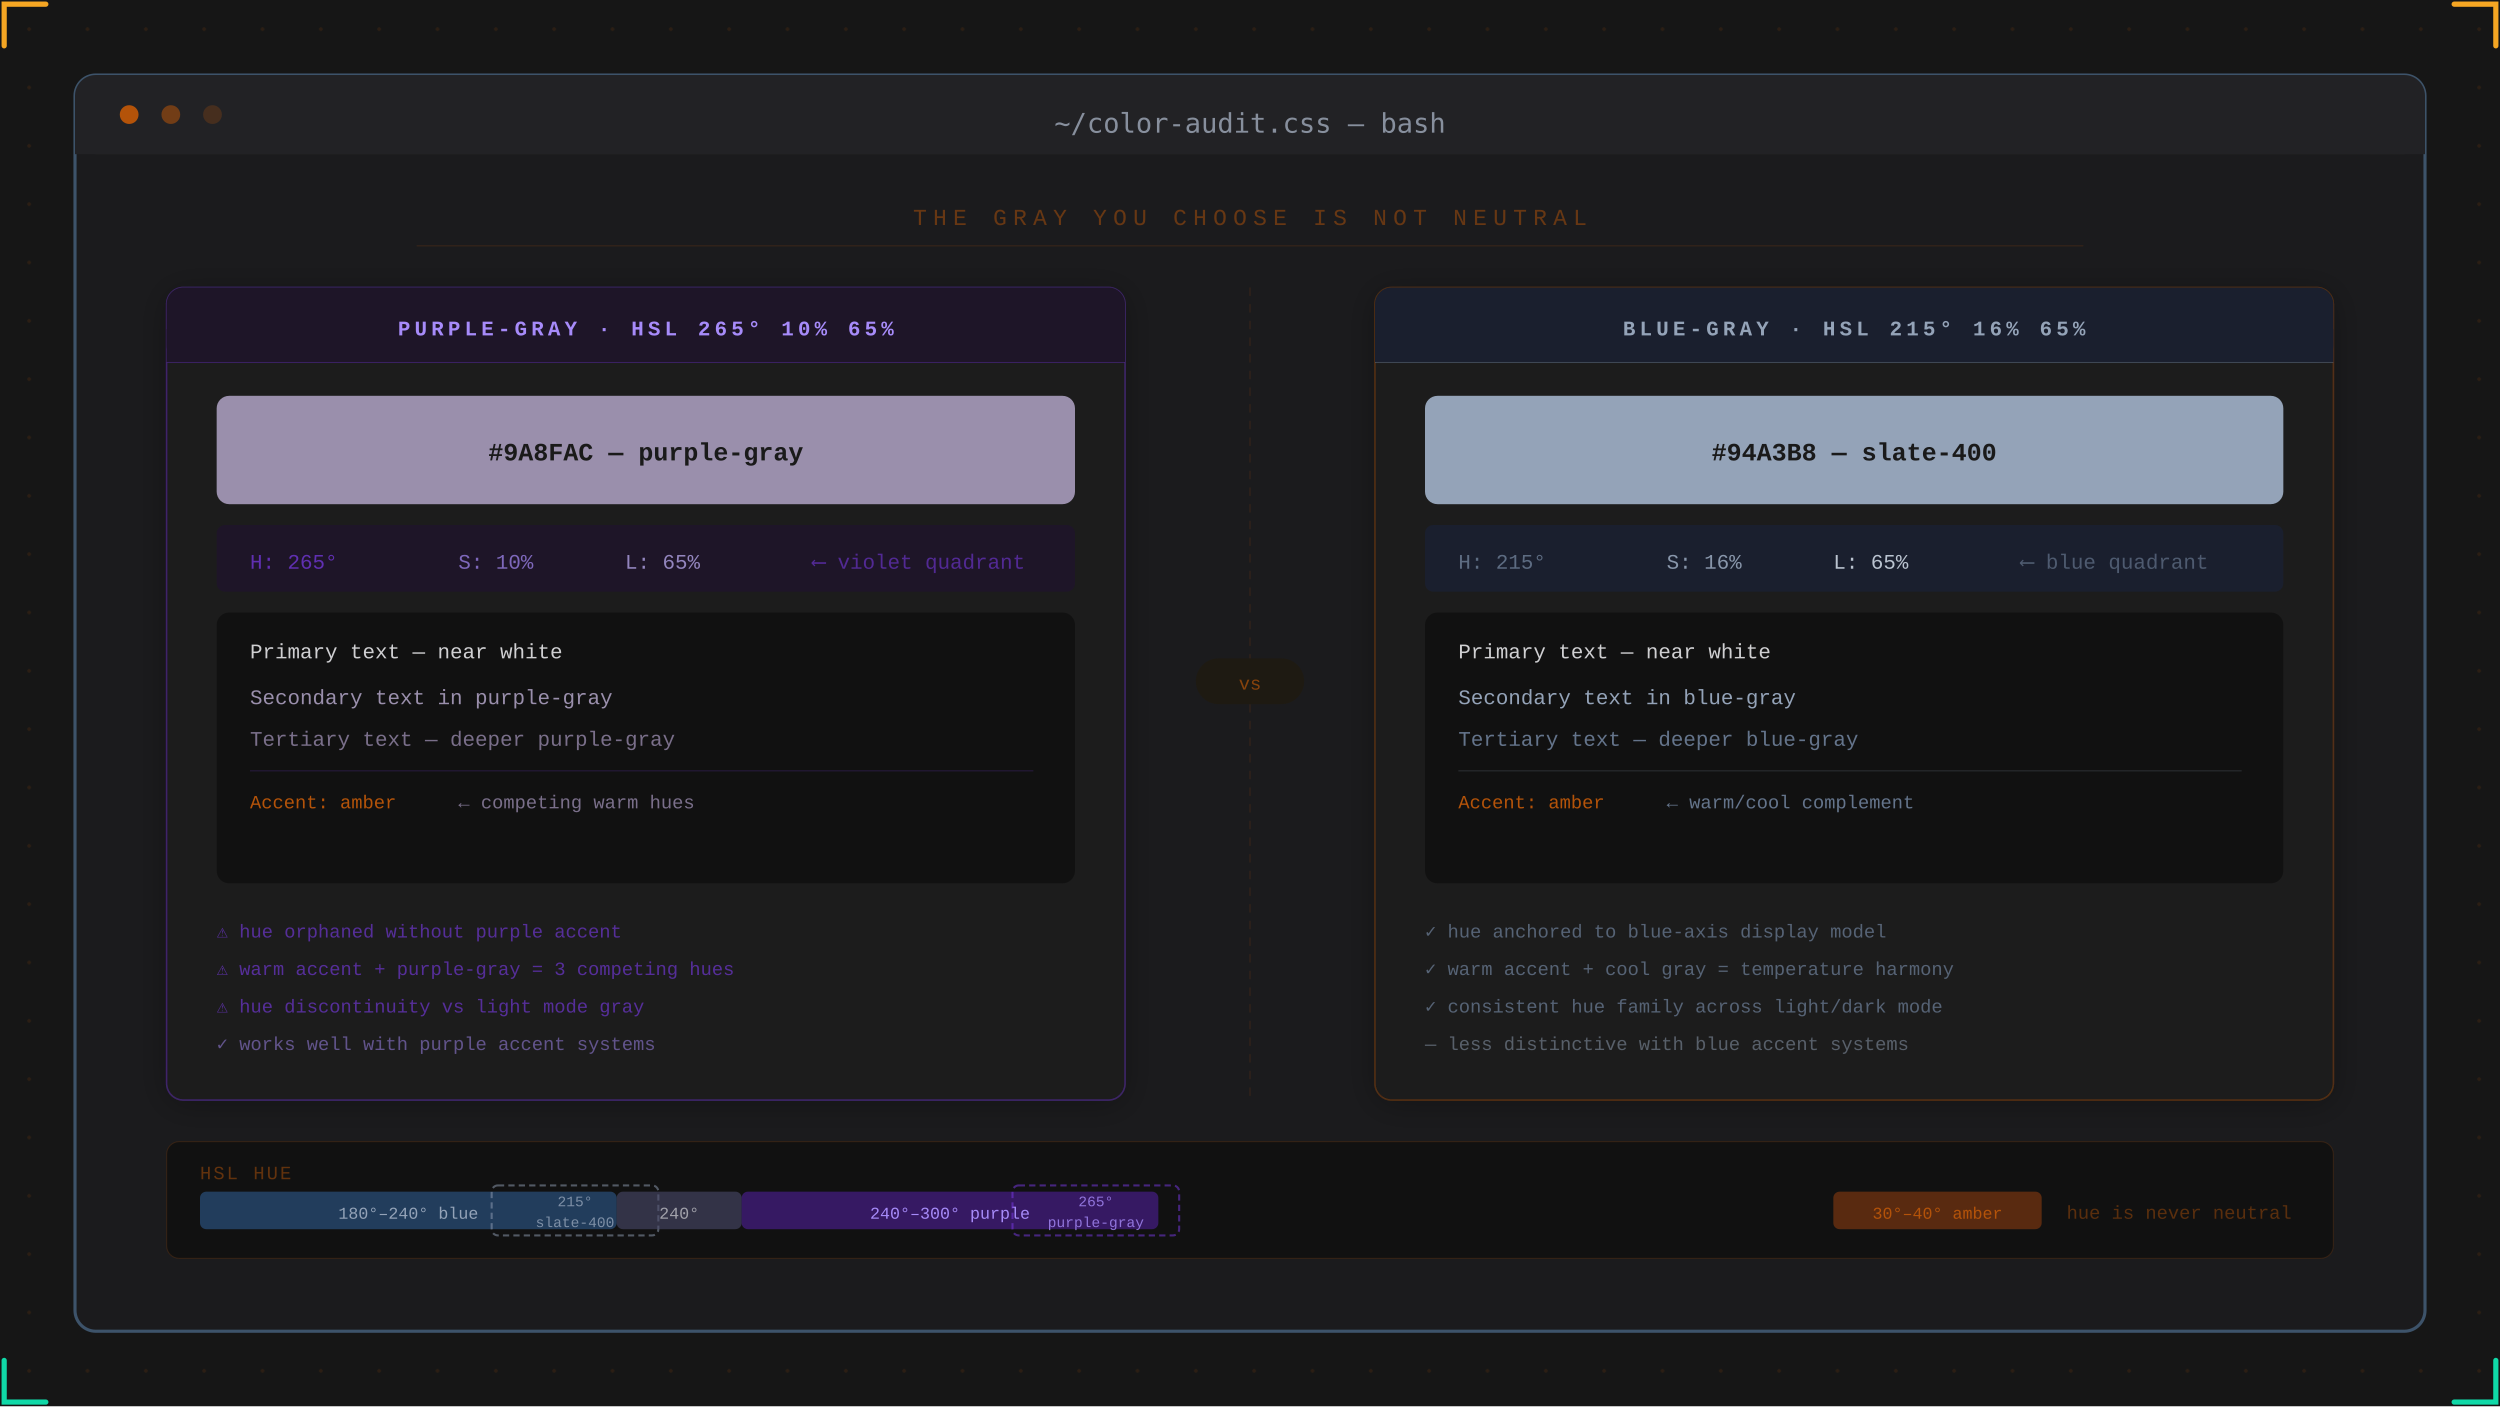
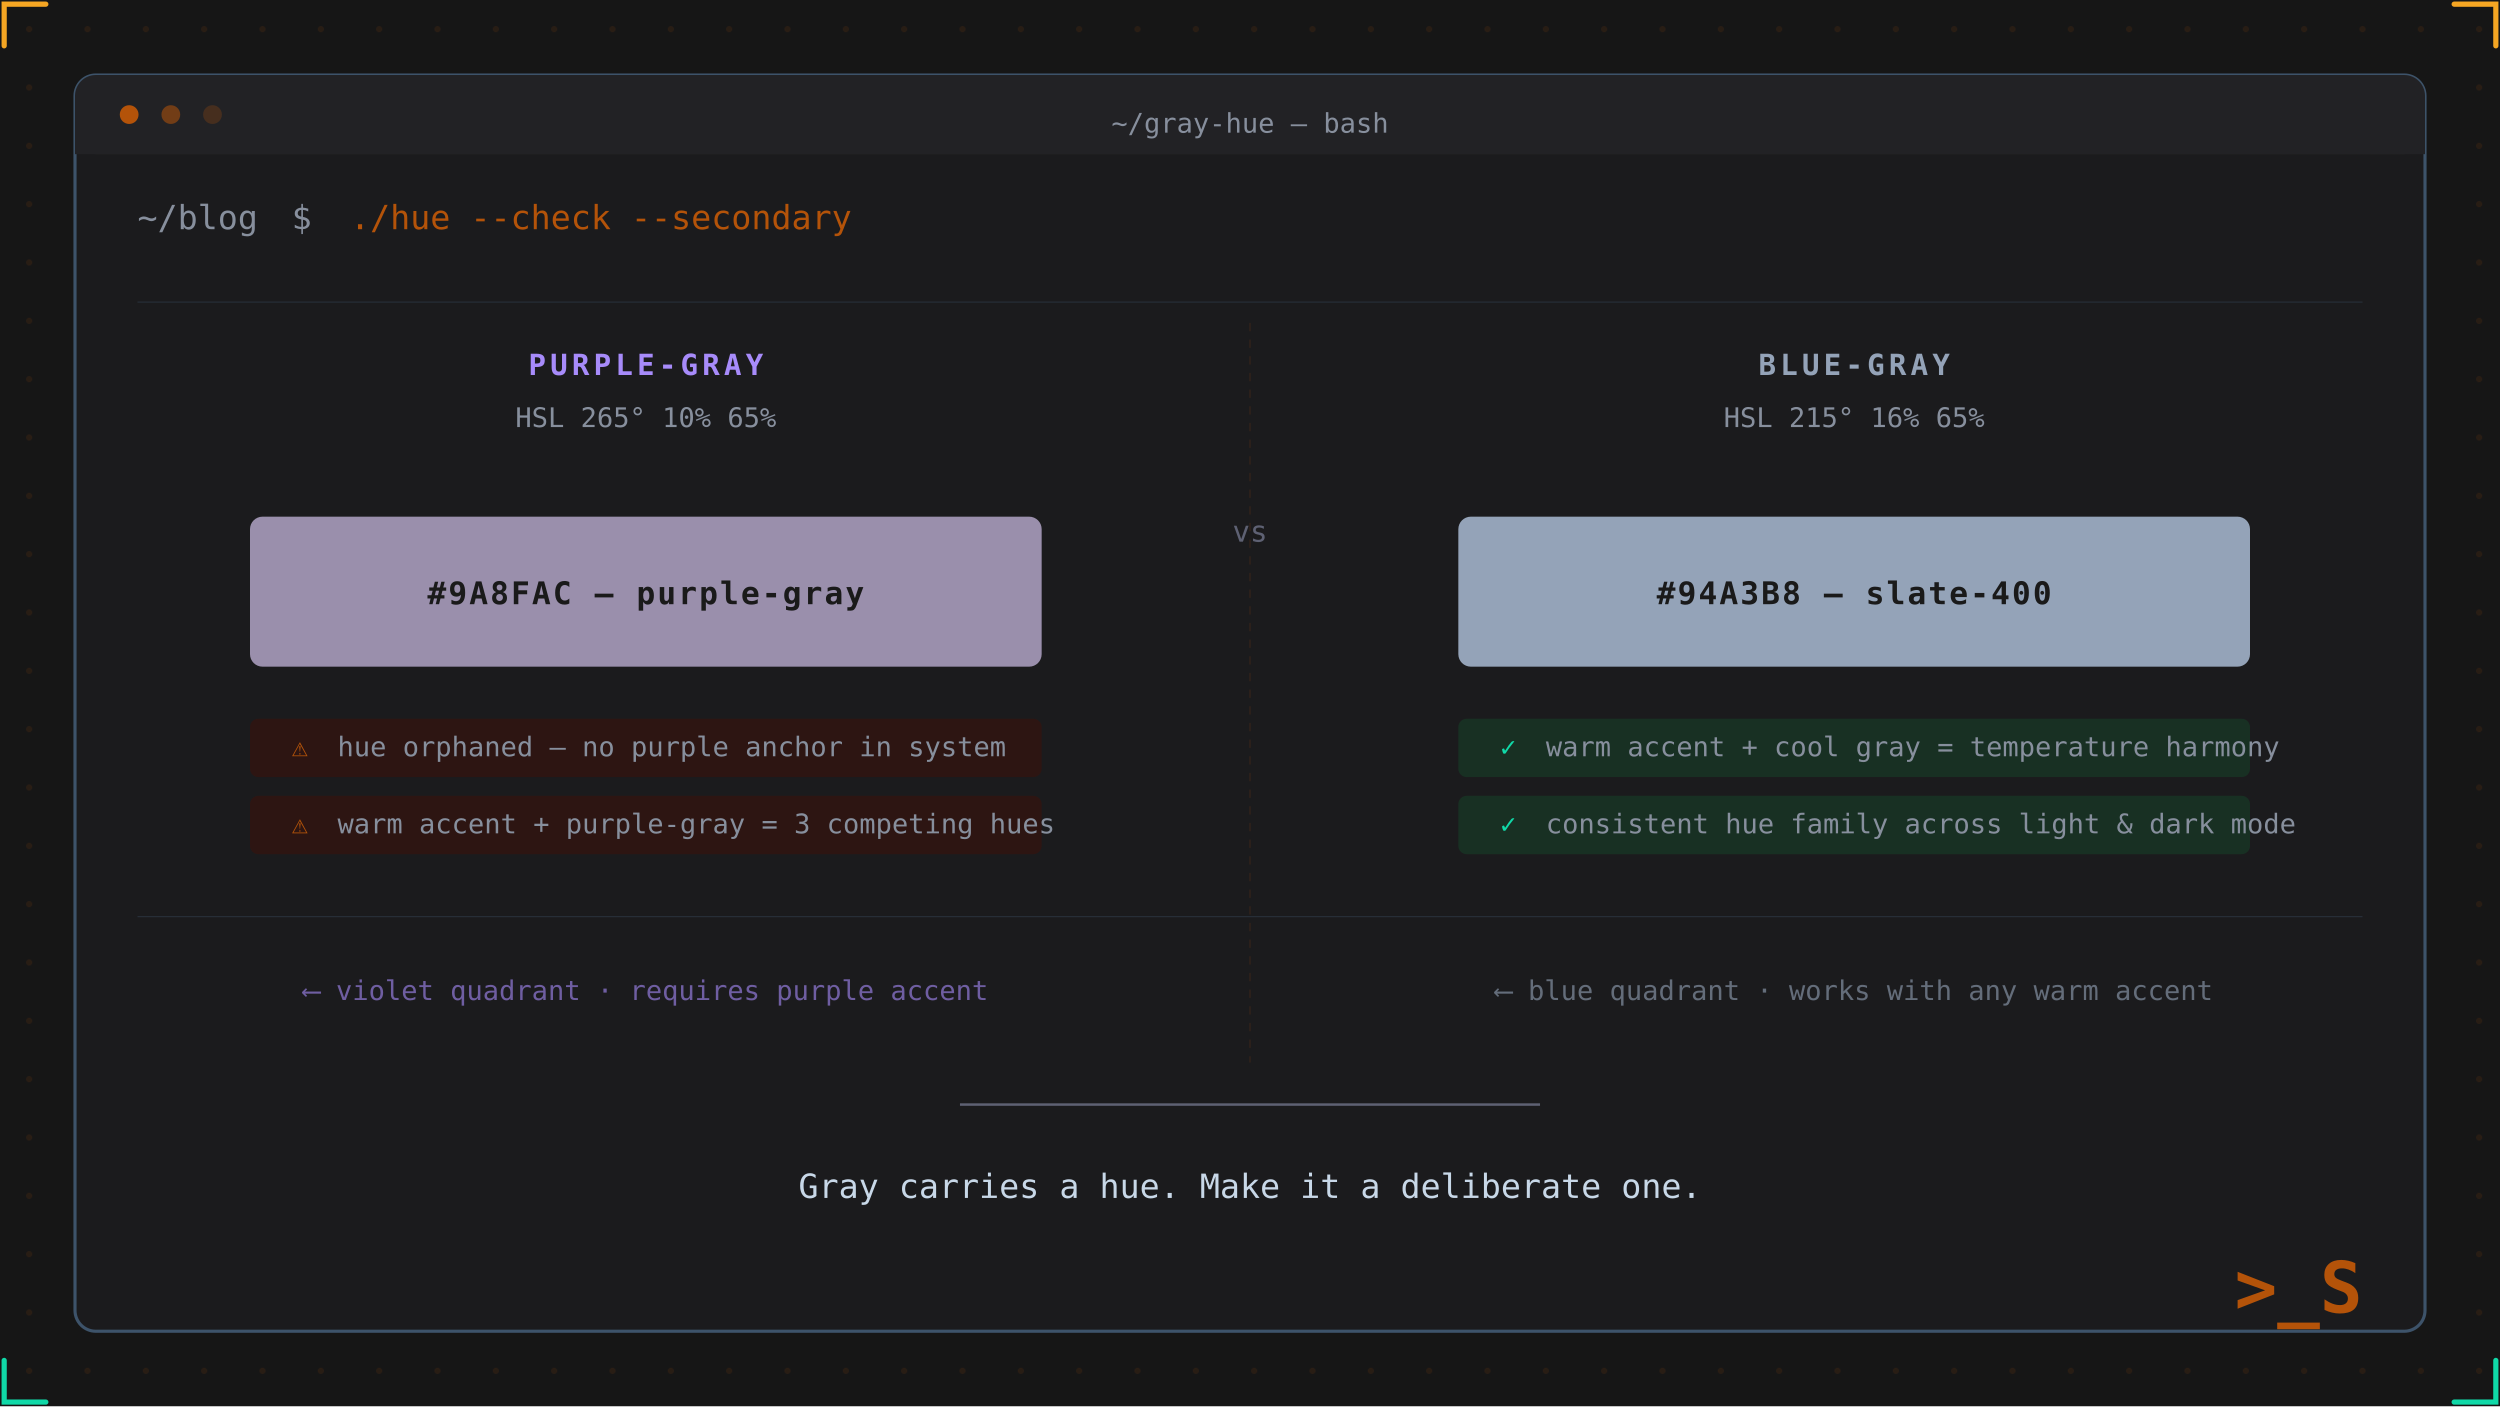
- <svg xmlns="http://www.w3.org/2000/svg" viewBox="0 0 1200 675" width="1200" height="675">
+ <svg xmlns="http://www.w3.org/2000/svg" width="1200" height="675" viewBox="0 0 1200 675">
  <defs>
-     <pattern id="dots" x="0" y="0" width="28" height="28" patternUnits="userSpaceOnUse">
-       <circle cx="14" cy="14" r="0.9" fill="#B45309" opacity="0.14" />
+     <pattern id="dot-grid" width="28" height="28" patternUnits="userSpaceOnUse">
+       <circle cx="14" cy="14" r="1.5" fill="#B45309" opacity="0.12" />
    </pattern>
-     <filter id="panelShadow" x="-4%" y="-4%" width="108%" height="108%">
-       <feDropShadow dx="0" dy="2" stdDeviation="8" flood-color="#000000" flood-opacity="0.28" />
-     </filter>
  </defs>
  <rect width="1200" height="675" fill="#161616" />
-   <rect width="1200" height="675" fill="url(#dots)" />
+   <rect width="1200" height="675" fill="url(#dot-grid)" />
  <rect x="38" y="38" width="1124" height="599" rx="10" fill="#000" opacity="0.25" />
  <rect x="36" y="36" width="1128" height="603" rx="10" fill="#1B1B1D" stroke="#3D536A" stroke-width="1.5" />
  <rect x="36" y="36" width="1128" height="38" rx="10" fill="#222225" />
  <rect x="36" y="56" width="1128" height="18" fill="#222225" />
  <circle cx="62" cy="55" r="4.5" fill="#B45309" />
  <circle cx="82" cy="55" r="4.5" fill="#B45309" opacity="0.55" />
  <circle cx="102" cy="55" r="4.5" fill="#B45309" opacity="0.25" />
-   <text x="600" y="60" font-family="ui-monospace,SFMono-Regular,monospace" font-size="13" fill="#878f9d" text-anchor="middle" dominant-baseline="middle">~/color-audit.css — bash</text>
-   <text x="600" y="108" font-family="'JetBrains Mono','Courier New',monospace" font-size="11" fill="#B45309" opacity="0.5" text-anchor="middle" letter-spacing="3">THE GRAY YOU CHOOSE IS NOT NEUTRAL</text>
-   <line x1="200" y1="118" x2="1000" y2="118" stroke="#B45309" stroke-width="0.5" stroke-opacity="0.2" />
-   <rect x="80" y="138" width="460" height="390" rx="8" fill="#1a1a1a" stroke="#7c3aed" stroke-width="0.75" stroke-opacity="0.35" filter="url(#panelShadow)" />
-   <rect x="80" y="138" width="460" height="36" rx="8" fill="#1e1528" />
-   <rect x="80" y="158" width="460" height="16" fill="#1e1528" />
-   <text x="310" y="161" text-anchor="middle" font-family="'JetBrains Mono','Courier New',monospace" font-size="10" fill="#a78bfa" font-weight="600" letter-spacing="2">PURPLE-GRAY  ·  HSL 265° 10% 65%</text>
-   <line x1="80" y1="174" x2="540" y2="174" stroke="#7c3aed" stroke-width="0.5" stroke-opacity="0.3" />
-   <rect x="104" y="190" width="412" height="52" rx="6" fill="#9a8fac" />
-   <text x="310" y="221" text-anchor="middle" font-family="'JetBrains Mono','Courier New',monospace" font-size="12" fill="#1a1a1a" font-weight="600">#9A8FAC  —  purple-gray</text>
-   <rect x="104" y="252" width="412" height="32" rx="4" fill="#1e1528" />
-   <text x="120" y="273" font-family="'JetBrains Mono','Courier New',monospace" font-size="10" fill="#7c3aed" opacity="0.7">H: 265°</text>
-   <text x="220" y="273" font-family="'JetBrains Mono','Courier New',monospace" font-size="10" fill="#a78bfa" opacity="0.7">S: 10%</text>
-   <text x="300" y="273" font-family="'JetBrains Mono','Courier New',monospace" font-size="10" fill="#c4b5fd" opacity="0.7">L: 65%</text>
-   <text x="390" y="273" font-family="'JetBrains Mono','Courier New',monospace" font-size="10" fill="#7c3aed" opacity="0.55">⟵ violet quadrant</text>
-   <rect x="104" y="294" width="412" height="130" rx="6" fill="#111111" />
-   <text x="120" y="316" font-family="'JetBrains Mono','Courier New',monospace" font-size="10" fill="#e4e4e7" opacity="0.9">Primary text — near white</text>
-   <text x="120" y="338" font-family="'JetBrains Mono','Courier New',monospace" font-size="10" fill="#9a8fac">Secondary text in purple-gray</text>
-   <text x="120" y="358" font-family="'JetBrains Mono','Courier New',monospace" font-size="10" fill="#7a6f8a">Tertiary text — deeper purple-gray</text>
-   <line x1="120" y1="370" x2="496" y2="370" stroke="#7c3aed" stroke-width="0.5" opacity="0.2" />
-   <text x="120" y="388" font-family="'JetBrains Mono','Courier New',monospace" font-size="9" fill="#B45309">Accent: amber</text>
-   <text x="220" y="388" font-family="'JetBrains Mono','Courier New',monospace" font-size="9" fill="#7a6f8a">← competing warm hues</text>
-   <text x="104" y="450" font-family="'JetBrains Mono','Courier New',monospace" font-size="9" fill="#7c3aed" opacity="0.6">⚠  hue orphaned without purple accent</text>
-   <text x="104" y="468" font-family="'JetBrains Mono','Courier New',monospace" font-size="9" fill="#7c3aed" opacity="0.6">⚠  warm accent + purple-gray = 3 competing hues</text>
-   <text x="104" y="486" font-family="'JetBrains Mono','Courier New',monospace" font-size="9" fill="#7c3aed" opacity="0.6">⚠  hue discontinuity vs light mode gray</text>
-   <text x="104" y="504" font-family="'JetBrains Mono','Courier New',monospace" font-size="9" fill="#a78bfa" opacity="0.5">✓  works well with purple accent systems</text>
-   <rect x="660" y="138" width="460" height="390" rx="8" fill="#1a1a1a" stroke="#B45309" stroke-width="0.75" stroke-opacity="0.35" filter="url(#panelShadow)" />
-   <rect x="660" y="138" width="460" height="36" rx="8" fill="#1a1f2e" />
-   <rect x="660" y="158" width="460" height="16" fill="#1a1f2e" />
-   <text x="890" y="161" text-anchor="middle" font-family="'JetBrains Mono','Courier New',monospace" font-size="10" fill="#94a3b8" font-weight="600" letter-spacing="2">BLUE-GRAY  ·  HSL 215° 16% 65%</text>
-   <line x1="660" y1="174" x2="1120" y2="174" stroke="#94a3b8" stroke-width="0.5" stroke-opacity="0.3" />
-   <rect x="684" y="190" width="412" height="52" rx="6" fill="#94a3b8" />
-   <text x="890" y="221" text-anchor="middle" font-family="'JetBrains Mono','Courier New',monospace" font-size="12" fill="#1a1a1a" font-weight="600">#94A3B8  —  slate-400</text>
-   <rect x="684" y="252" width="412" height="32" rx="4" fill="#1a1f2e" />
-   <text x="700" y="273" font-family="'JetBrains Mono','Courier New',monospace" font-size="10" fill="#64748b" opacity="0.9">H: 215°</text>
-   <text x="800" y="273" font-family="'JetBrains Mono','Courier New',monospace" font-size="10" fill="#94a3b8" opacity="0.9">S: 16%</text>
-   <text x="880" y="273" font-family="'JetBrains Mono','Courier New',monospace" font-size="10" fill="#cbd5e1" opacity="0.9">L: 65%</text>
-   <text x="970" y="273" font-family="'JetBrains Mono','Courier New',monospace" font-size="10" fill="#64748b" opacity="0.7">⟵ blue quadrant</text>
-   <rect x="684" y="294" width="412" height="130" rx="6" fill="#111111" />
-   <text x="700" y="316" font-family="'JetBrains Mono','Courier New',monospace" font-size="10" fill="#e4e4e7" opacity="0.9">Primary text — near white</text>
-   <text x="700" y="338" font-family="'JetBrains Mono','Courier New',monospace" font-size="10" fill="#94a3b8">Secondary text in blue-gray</text>
-   <text x="700" y="358" font-family="'JetBrains Mono','Courier New',monospace" font-size="10" fill="#64748b">Tertiary text — deeper blue-gray</text>
-   <line x1="700" y1="370" x2="1076" y2="370" stroke="#94a3b8" stroke-width="0.5" opacity="0.2" />
-   <text x="700" y="388" font-family="'JetBrains Mono','Courier New',monospace" font-size="9" fill="#B45309">Accent: amber</text>
-   <text x="800" y="388" font-family="'JetBrains Mono','Courier New',monospace" font-size="9" fill="#64748b">← warm/cool complement</text>
-   <text x="684" y="450" font-family="'JetBrains Mono','Courier New',monospace" font-size="9" fill="#64748b" opacity="0.8">✓  hue anchored to blue-axis display model</text>
-   <text x="684" y="468" font-family="'JetBrains Mono','Courier New',monospace" font-size="9" fill="#64748b" opacity="0.8">✓  warm accent + cool gray = temperature harmony</text>
-   <text x="684" y="486" font-family="'JetBrains Mono','Courier New',monospace" font-size="9" fill="#64748b" opacity="0.8">✓  consistent hue family across light/dark mode</text>
-   <text x="684" y="504" font-family="'JetBrains Mono','Courier New',monospace" font-size="9" fill="#94a3b8" opacity="0.5">—  less distinctive with blue accent systems</text>
-   <line x1="600" y1="138" x2="600" y2="528" stroke="#B45309" stroke-width="0.5" stroke-opacity="0.2" stroke-dasharray="4 4" />
-   <rect x="574" y="316" width="52" height="22" rx="11" fill="#1e1a12" />
-   <text x="600" y="331" text-anchor="middle" font-family="'JetBrains Mono','Courier New',monospace" font-size="9" fill="#B45309" opacity="0.7">vs</text>
-   <rect x="80" y="548" width="1040" height="56" rx="6" fill="#111111" stroke="#B45309" stroke-width="0.5" stroke-opacity="0.2" />
-   <text x="96" y="566" font-family="'JetBrains Mono','Courier New',monospace" font-size="9" fill="#B45309" opacity="0.5" letter-spacing="1">HSL HUE</text>
-   <rect x="96" y="572" width="200" height="18" rx="3" fill="#2d5a8e" opacity="0.6" />
-   <text x="196" y="585" text-anchor="middle" font-family="'JetBrains Mono','Courier New',monospace" font-size="8" fill="#94a3b8">180°–240°  blue</text>
-   <rect x="236" y="569" width="80" height="24" rx="3" fill="none" stroke="#94a3b8" stroke-width="1" stroke-opacity="0.5" stroke-dasharray="3 2" />
-   <text x="276" y="579" text-anchor="middle" font-family="'JetBrains Mono','Courier New',monospace" font-size="7" fill="#94a3b8" opacity="0.8">215°</text>
-   <text x="276" y="589" text-anchor="middle" font-family="'JetBrains Mono','Courier New',monospace" font-size="7" fill="#94a3b8" opacity="0.8">slate-400</text>
-   <rect x="296" y="572" width="60" height="18" rx="3" fill="#4a4a6a" opacity="0.6" />
-   <text x="326" y="585" text-anchor="middle" font-family="'JetBrains Mono','Courier New',monospace" font-size="8" fill="#a1a1aa">240°</text>
-   <rect x="356" y="572" width="200" height="18" rx="3" fill="#5b21b6" opacity="0.5" />
-   <text x="456" y="585" text-anchor="middle" font-family="'JetBrains Mono','Courier New',monospace" font-size="8" fill="#a78bfa">240°–300°  purple</text>
-   <rect x="486" y="569" width="80" height="24" rx="3" fill="none" stroke="#7c3aed" stroke-width="1" stroke-opacity="0.5" stroke-dasharray="3 2" />
-   <text x="526" y="579" text-anchor="middle" font-family="'JetBrains Mono','Courier New',monospace" font-size="7" fill="#a78bfa" opacity="0.8">265°</text>
-   <text x="526" y="589" text-anchor="middle" font-family="'JetBrains Mono','Courier New',monospace" font-size="7" fill="#a78bfa" opacity="0.8">purple-gray</text>
-   <rect x="880" y="572" width="100" height="18" rx="3" fill="#78350f" opacity="0.7" />
-   <text x="930" y="585" text-anchor="middle" font-family="'JetBrains Mono','Courier New',monospace" font-size="8" fill="#B45309">30°–40°  amber</text>
-   <text x="1100" y="585" text-anchor="end" font-family="'JetBrains Mono','Courier New',monospace" font-size="9" fill="#B45309" opacity="0.45">hue is never neutral</text>
+   <text x="600" y="60" font-family="ui-monospace,SFMono-Regular,monospace" font-size="13" fill="#878f9d" text-anchor="middle" dominant-baseline="middle">~/gray-hue — bash</text>
+   <g font-family="ui-monospace,SFMono-Regular,monospace">
+     <text x="66" y="110" font-size="16" fill="#878f9d">~/blog</text>
+     <text x="140" y="110" font-size="16" fill="#878f9d"> $</text>
+     <text x="168" y="110" font-size="16" fill="#B45309"> ./hue --check --secondary</text>
+     <line x1="66" y1="145" x2="1134" y2="145" stroke="#3D536A" stroke-width="0.5" stroke-opacity="0.4" />
+     <text x="310" y="180" font-size="14" fill="#a78bfa" text-anchor="middle" letter-spacing="2" font-weight="600">PURPLE-GRAY</text>
+     <text x="890" y="180" font-size="14" fill="#94a3b8" text-anchor="middle" letter-spacing="2" font-weight="600">BLUE-GRAY</text>
+     <text x="310" y="205" font-size="13" fill="#878f9d" text-anchor="middle">HSL 265° 10% 65%</text>
+     <text x="890" y="205" font-size="13" fill="#878f9d" text-anchor="middle">HSL 215° 16% 65%</text>
+     <text x="600" y="260" font-size="14" fill="#5e6173" text-anchor="middle">vs</text>
+     <rect x="120" y="248" width="380" height="72" rx="6" fill="#9a8fac" />
+     <text x="310" y="290" font-size="15" fill="#1a1a1a" text-anchor="middle" font-weight="600" letter-spacing="1">#9A8FAC  —  purple-gray</text>
+     <rect x="700" y="248" width="380" height="72" rx="6" fill="#94a3b8" />
+     <text x="890" y="290" font-size="15" fill="#1a1a1a" text-anchor="middle" font-weight="600" letter-spacing="1">#94A3B8  —  slate-400</text>
+     <line x1="600" y1="155" x2="600" y2="510" stroke="#B45309" stroke-width="0.5" stroke-opacity="0.2" stroke-dasharray="4 4" />
+     <rect x="120" y="345" width="380" height="28" rx="4" fill="#2d1512" />
+     <text x="140" y="363" font-size="13" fill="#B45309">⚠</text>
+     <text x="162" y="363" font-size="13" fill="#878f9d">hue orphaned — no purple anchor in system</text>
+     <rect x="120" y="382" width="380" height="28" rx="4" fill="#2d1512" />
+     <text x="140" y="400" font-size="13" fill="#B45309">⚠</text>
+     <text x="162" y="400" font-size="13" fill="#878f9d">warm accent + purple-gray = 3 competing hues</text>
+     <rect x="700" y="345" width="380" height="28" rx="4" fill="#183023" />
+     <text x="720" y="363" font-size="13" fill="#10D9A8">✓</text>
+     <text x="742" y="363" font-size="13" fill="#878f9d">warm accent + cool gray = temperature harmony</text>
+     <rect x="700" y="382" width="380" height="28" rx="4" fill="#183023" />
+     <text x="720" y="400" font-size="13" fill="#10D9A8">✓</text>
+     <text x="742" y="400" font-size="13" fill="#878f9d">consistent hue family across light &amp; dark mode</text>
+     <line x1="66" y1="440" x2="1134" y2="440" stroke="#3D536A" stroke-width="0.5" stroke-opacity="0.4" />
+     <text x="310" y="480" font-size="13" fill="#a78bfa" text-anchor="middle" opacity="0.6">⟵ violet quadrant · requires purple accent</text>
+     <text x="890" y="480" font-size="13" fill="#94a3b8" text-anchor="middle" opacity="0.6">⟵ blue quadrant · works with any warm accent</text>
+     <text x="600" y="535" font-size="14" fill="#5e6173" text-anchor="middle">─────────────────────────────────</text>
+     <text x="600" y="575" font-size="16" fill="#C8D8E8" text-anchor="middle">Gray carries a hue. Make it a deliberate one.</text>
+   </g>
+   <text x="1134" y="630" font-family="ui-monospace,SFMono-Regular,monospace" font-size="34" fill="#B45309" text-anchor="end" font-weight="bold">&gt;_S</text>
  <g stroke-linecap="round" fill="none">
    <path d="M 2 22 L 2 2 L 22 2" stroke="#F5A623" stroke-width="2.5" />
    <path d="M 1178 2 L 1198 2 L 1198 22" stroke="#F5A623" stroke-width="2.5" />
    <path d="M 2 653 L 2 673 L 22 673" stroke="#10D9A8" stroke-width="2.5" />
    <path d="M 1178 673 L 1198 673 L 1198 653" stroke="#10D9A8" stroke-width="2.5" />
    <path d="M 1184 316" stroke="#3D536A" stroke-width="6" stroke-linecap="round" />
    <path d="M 1184 338" stroke="#3D536A" stroke-width="6" stroke-linecap="round" />
    <path d="M 1184 360" stroke="#3D536A" stroke-width="6" stroke-linecap="round" />
  </g>
</svg>
